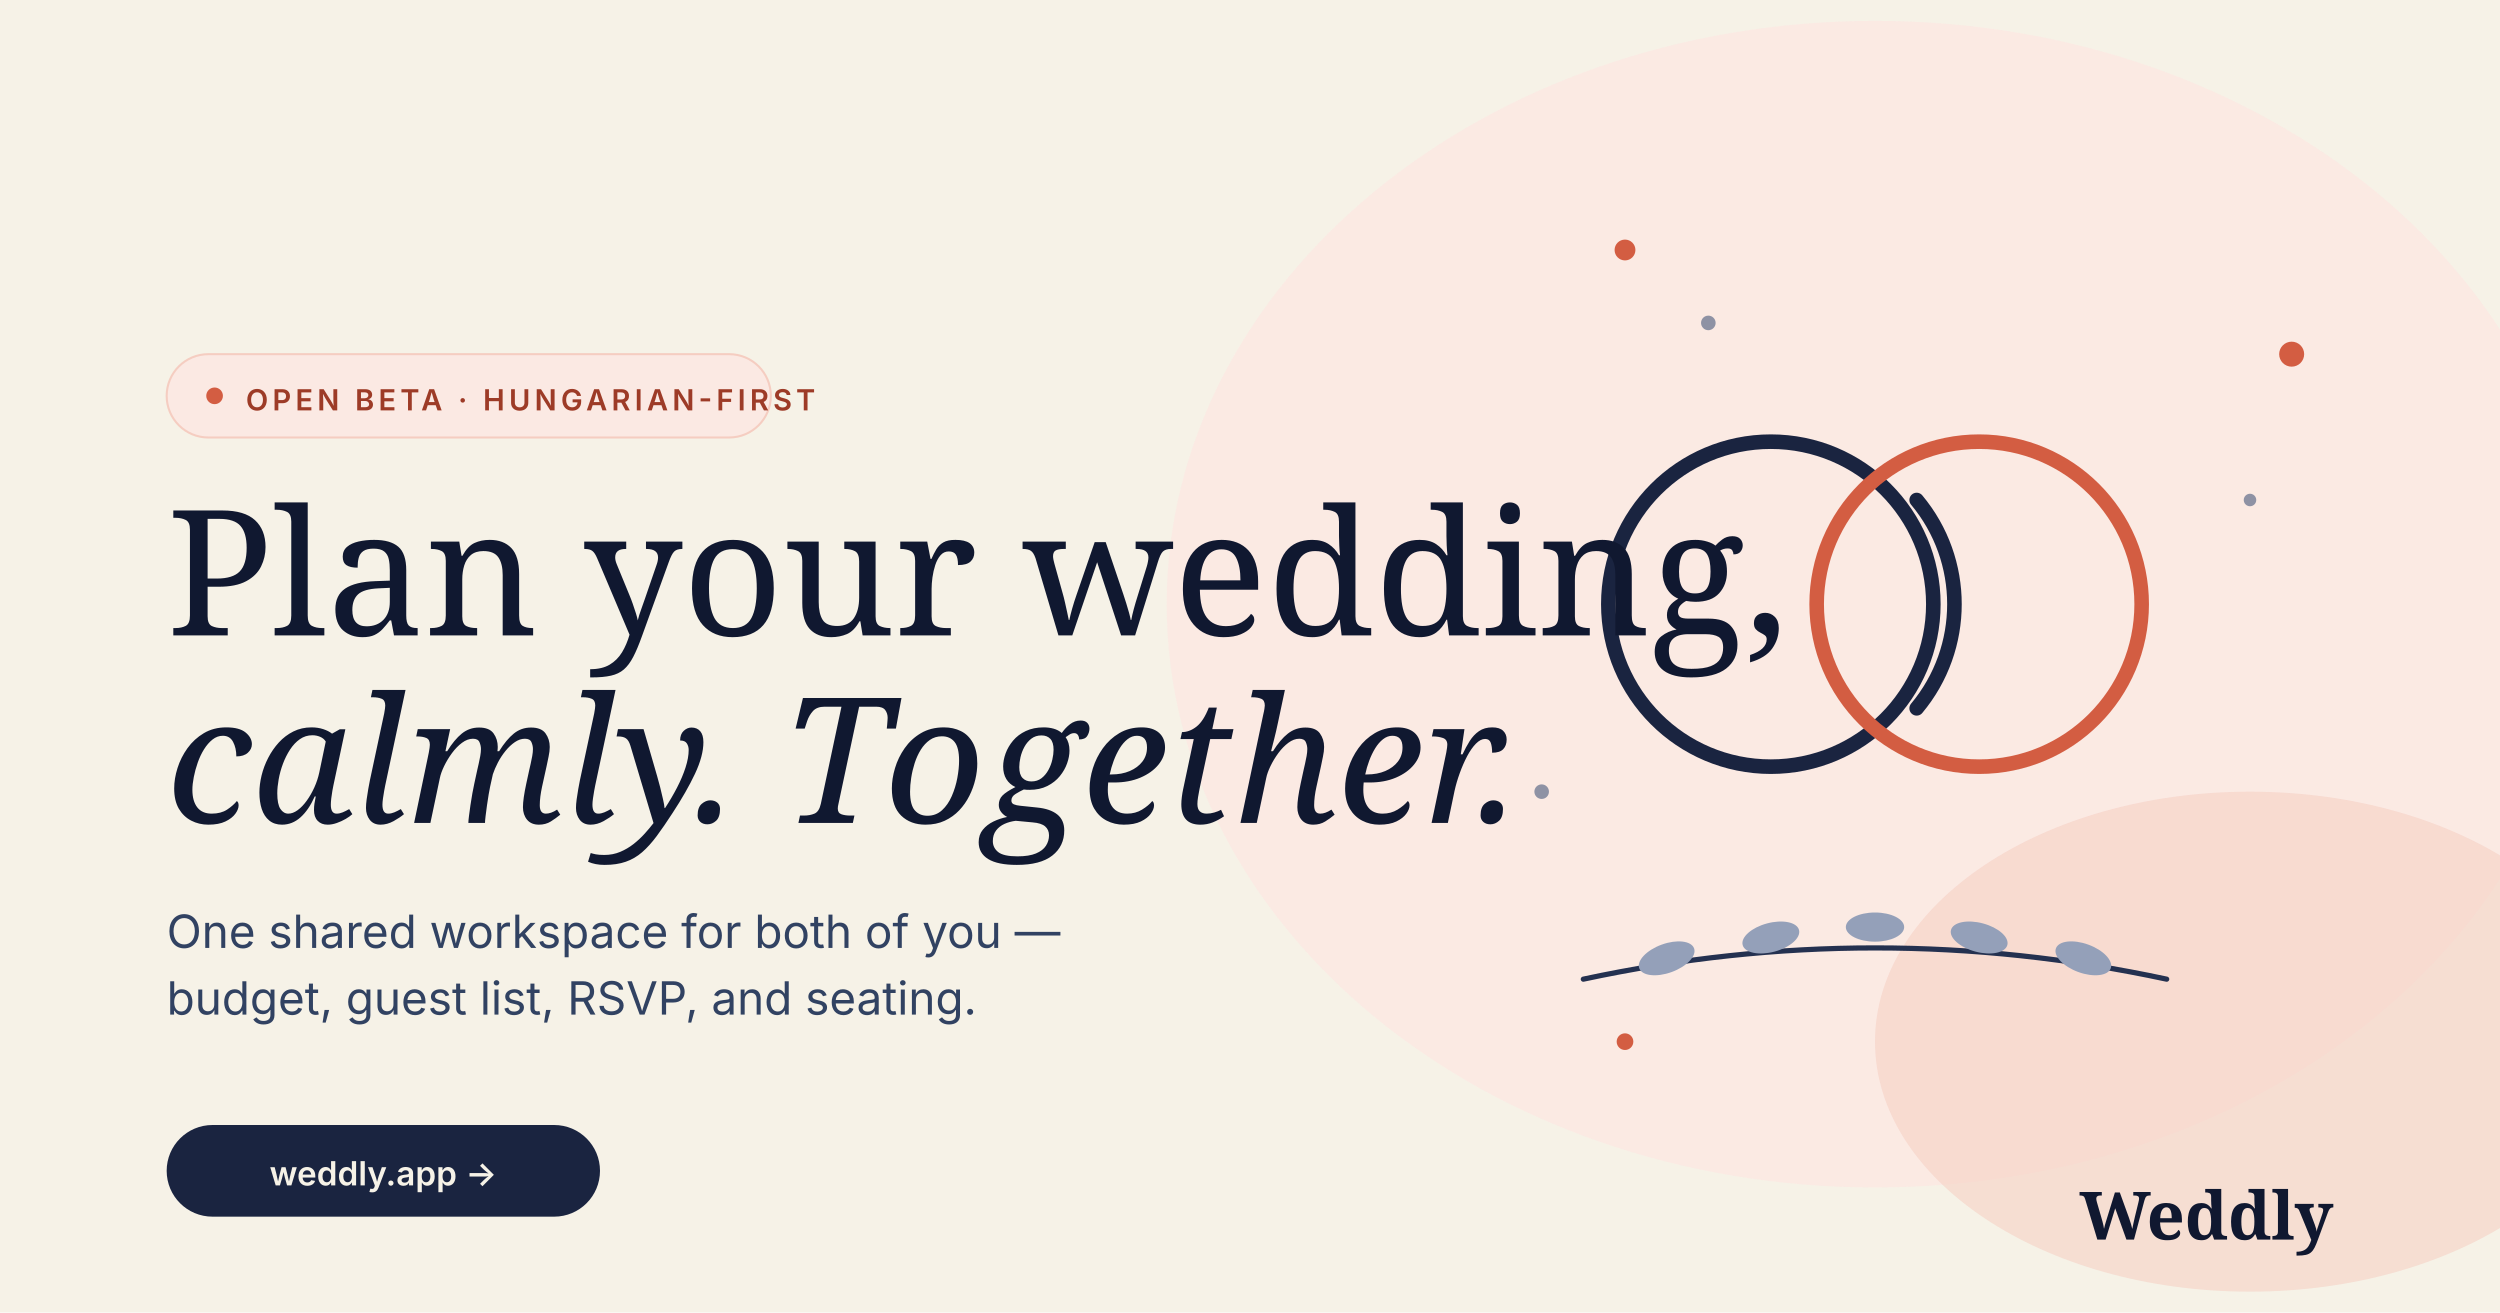
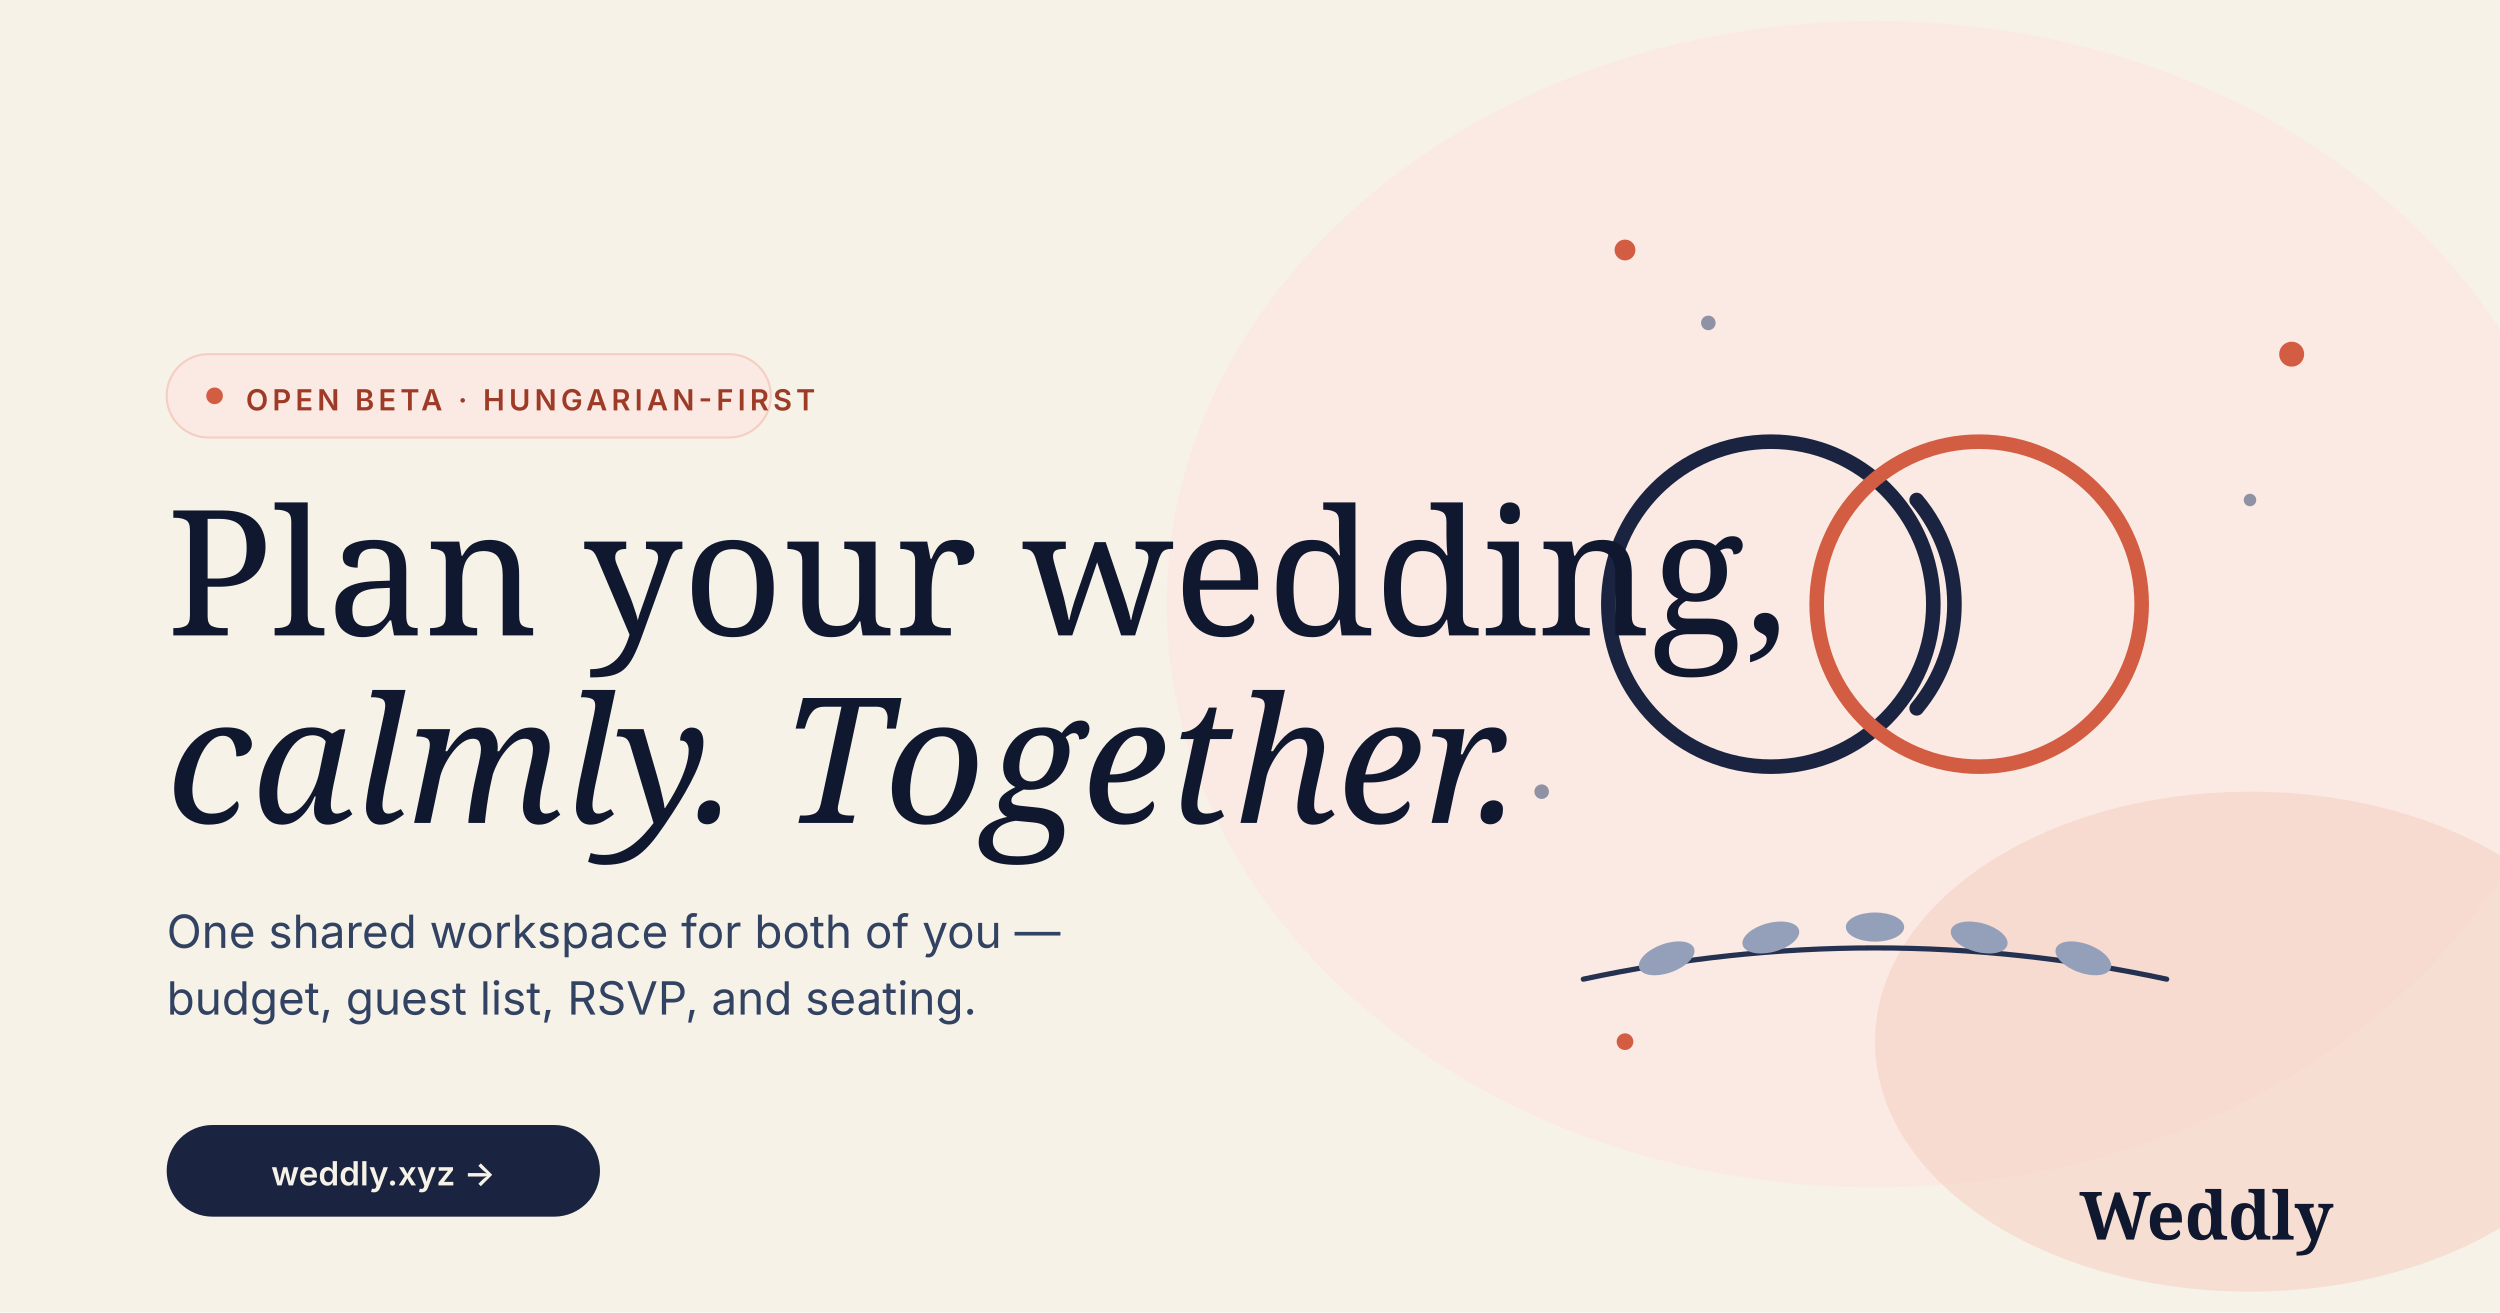
<svg xmlns="http://www.w3.org/2000/svg" width="1200" height="630" viewBox="0 0 1200 630">
  <rect width="1200" height="630" fill="#f6f2e7" />
  <ellipse cx="900" cy="290" rx="340" ry="280" fill="#fbe9e3" opacity="0.85" />
  <ellipse cx="1080" cy="500" rx="180" ry="120" fill="#f5cdc1" opacity="0.55" />
  <g fill="#d35d42">
    <circle cx="780" cy="120" r="5" />
    <circle cx="1100" cy="170" r="6" />
    <circle cx="780" cy="500" r="4" />
  </g>
  <g fill="#46577a" opacity="0.6">
    <circle cx="820" cy="155" r="3.5" />
    <circle cx="1080" cy="240" r="3" />
    <circle cx="740" cy="380" r="3.5" />
  </g>
  <circle cx="850" cy="290" r="78" fill="none" stroke="#1a2440" stroke-width="7" stroke-linecap="round" />
  <circle cx="950" cy="290" r="78" fill="none" stroke="#d35d42" stroke-width="7" stroke-linecap="round" />
  <path d="M 920 240 A 78 78 0 0 1 920 340" fill="none" stroke="#1a2440" stroke-width="7" stroke-linecap="round" />
  <path d="M 760 470 Q 900 440 1040 470" fill="none" stroke="#243150" stroke-width="2.5" stroke-linecap="round" />
  <g fill="#94a0b9">
    <ellipse cx="800" cy="460" rx="14" ry="7" transform="rotate(-20 800 460)" />
    <ellipse cx="850" cy="450" rx="14" ry="7" transform="rotate(-15 850 450)" />
    <ellipse cx="900" cy="445" rx="14" ry="7" />
    <ellipse cx="950" cy="450" rx="14" ry="7" transform="rotate(15 950 450)" />
    <ellipse cx="1000" cy="460" rx="14" ry="7" transform="rotate(20 1000 460)" />
  </g>
  <rect x="80" y="170" width="290" height="40" rx="20" fill="#fbe9e3" stroke="#f5cdc1" />
  <circle cx="103" cy="190" r="4" fill="#d35d42" />
  <text x="118" y="197" font-family="'Inter', system-ui, sans-serif" font-size="14" font-weight="600" fill="#9d3b27" letter-spacing="2">OPEN BETA · HUNGARIAN-FIRST</text>
  <text x="80" y="305" font-family="'Cormorant Garamond', Georgia, serif" font-size="84" font-weight="500" fill="#101830">Plan your wedding,</text>
  <text x="80" y="395" font-family="'Cormorant Garamond', Georgia, serif" font-size="84" font-weight="500" font-style="italic" fill="#101830">calmly. Together.</text>
  <text x="80" y="455" font-family="'Inter', system-ui, sans-serif" font-size="22" fill="#314262">One shared workspace for both of you —</text>
  <text x="80" y="487" font-family="'Inter', system-ui, sans-serif" font-size="22" fill="#314262">budget, guest list, RSVP, and seating.</text>
  <rect x="80" y="540" width="208" height="44" rx="22" fill="#1a2440" />
-   <text x="184" y="569" font-family="'Inter', system-ui, sans-serif" font-size="16" font-weight="600" fill="#f6f2e7" text-anchor="middle">weddly.app  →</text>
+   <text x="184" y="569" font-family="'Inter', system-ui, sans-serif" font-size="16" font-weight="600" fill="#f6f2e7" text-anchor="middle">weddly.xyz  →</text>
  <text x="1120" y="595" font-family="'Cormorant Garamond', Georgia, serif" font-size="32" font-weight="600" fill="#101830" text-anchor="end">Weddly</text>
</svg>
